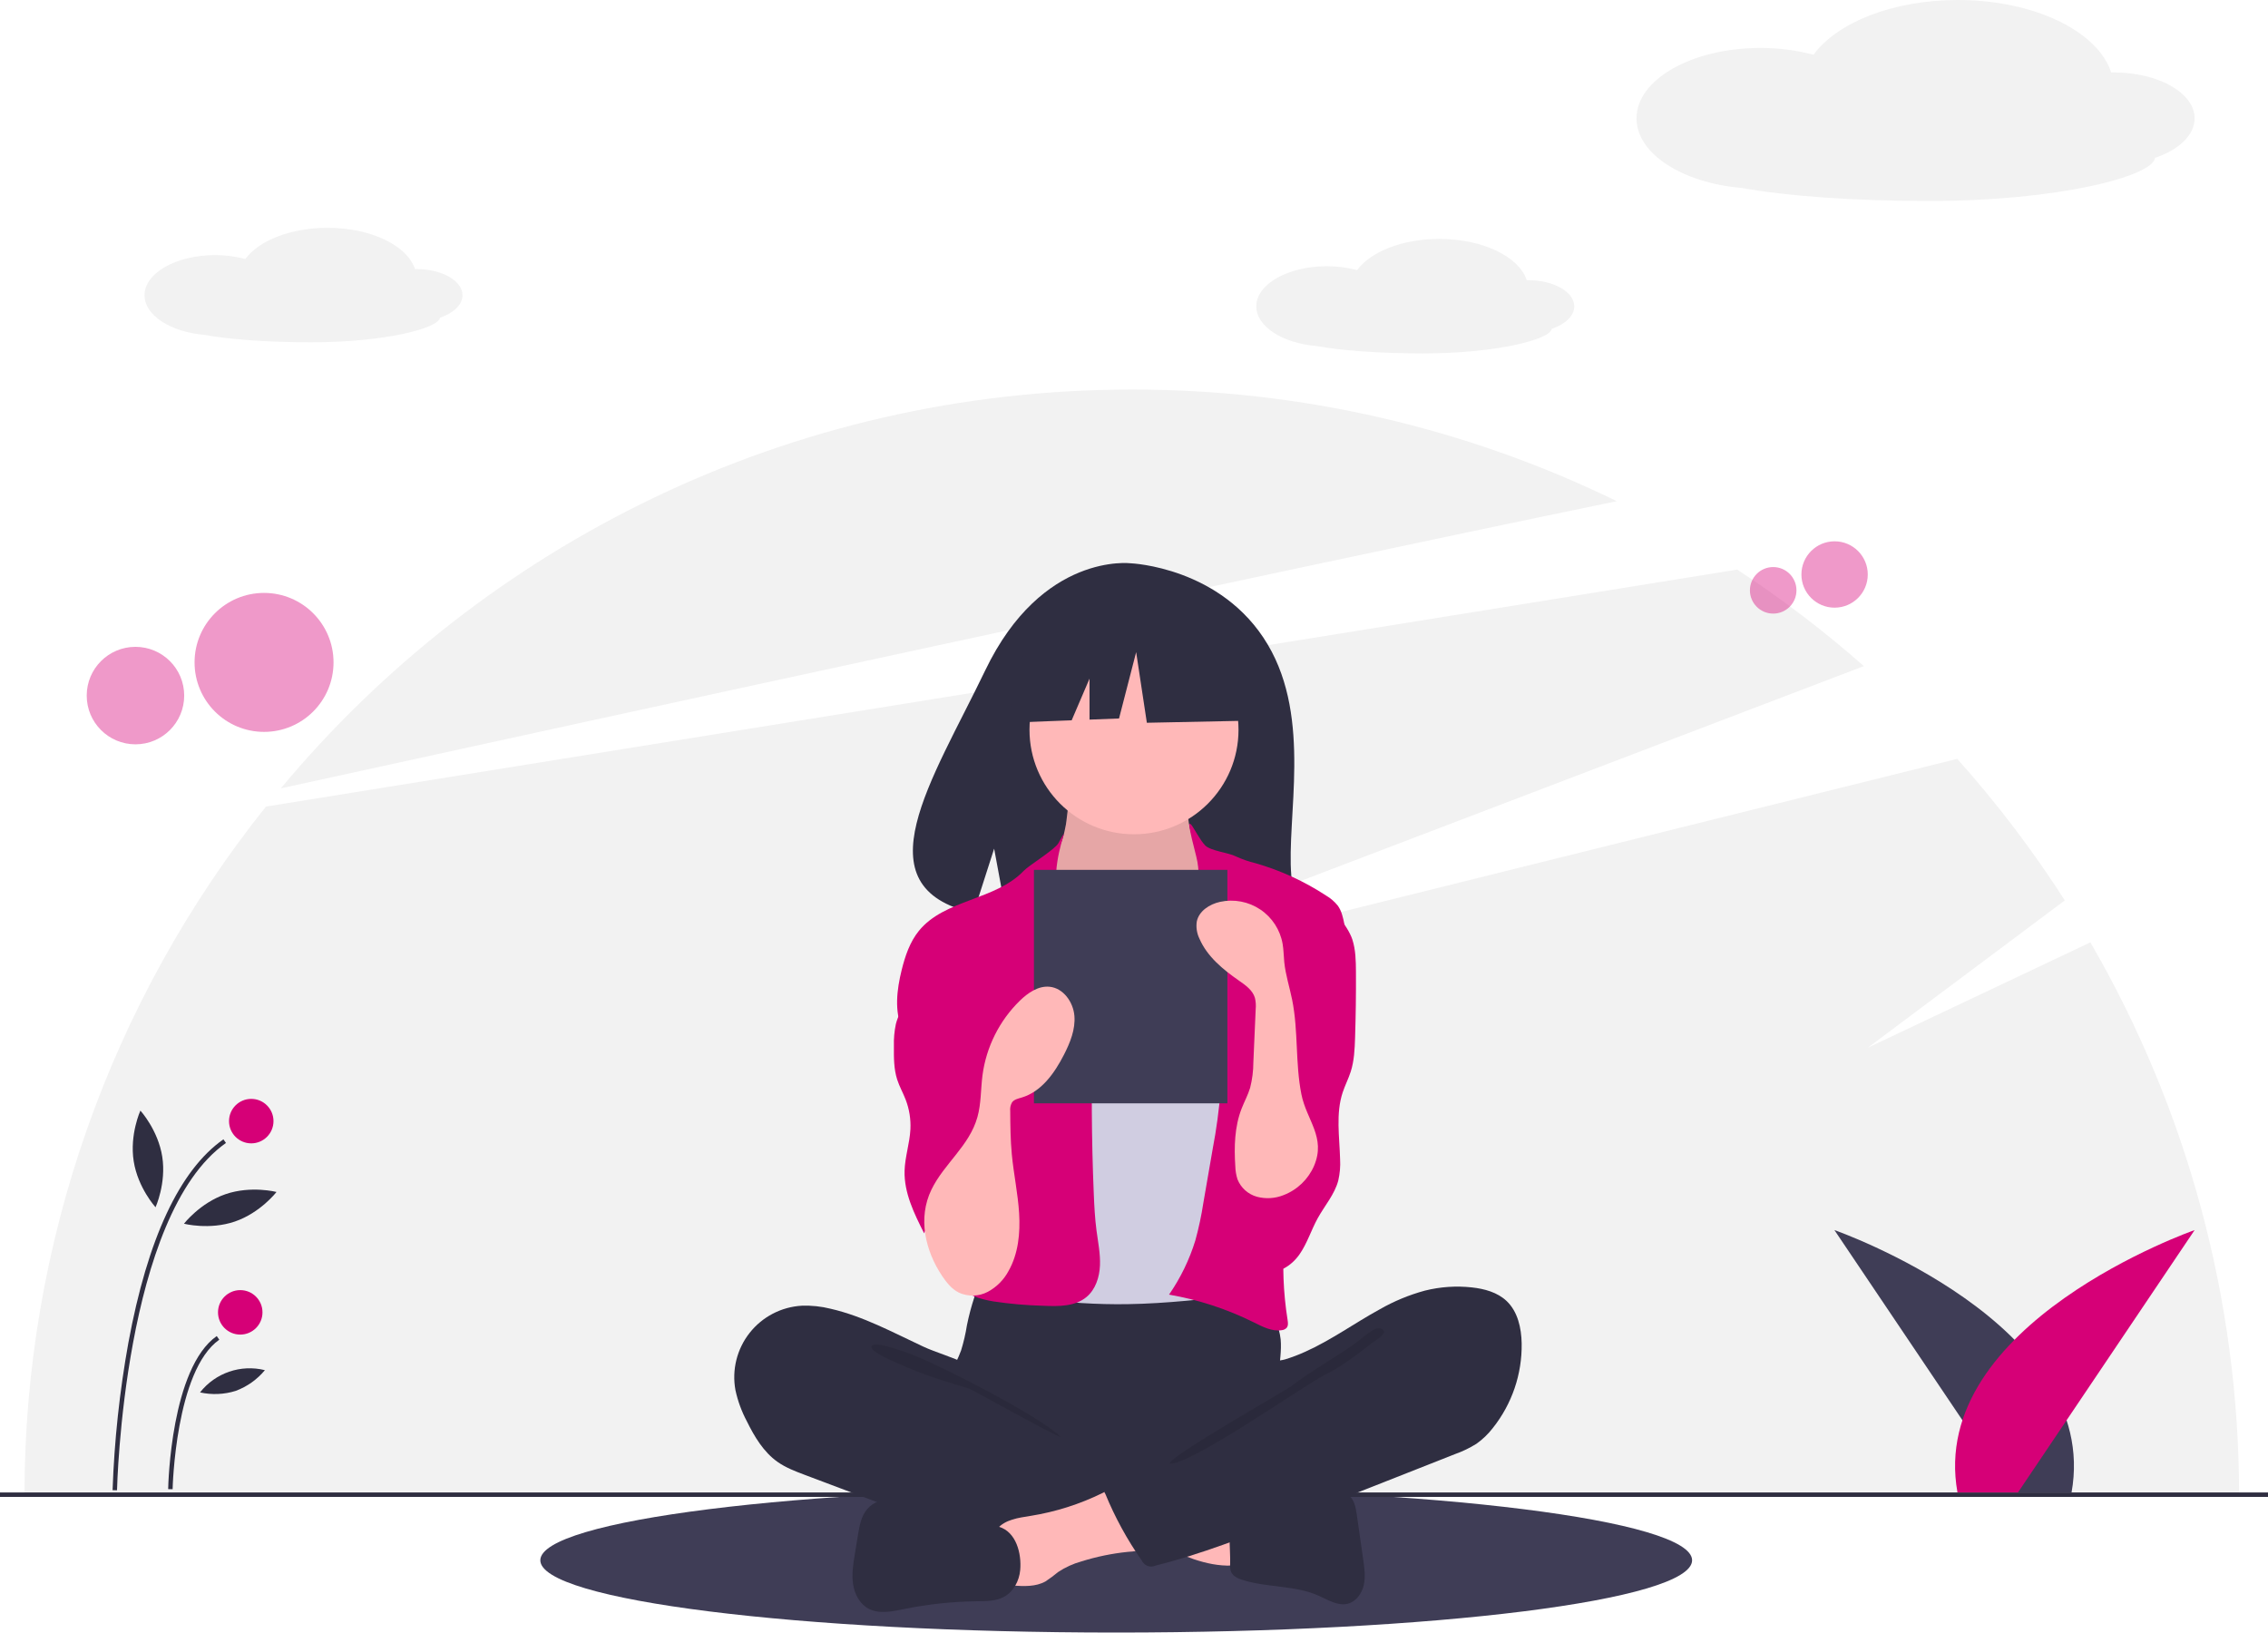
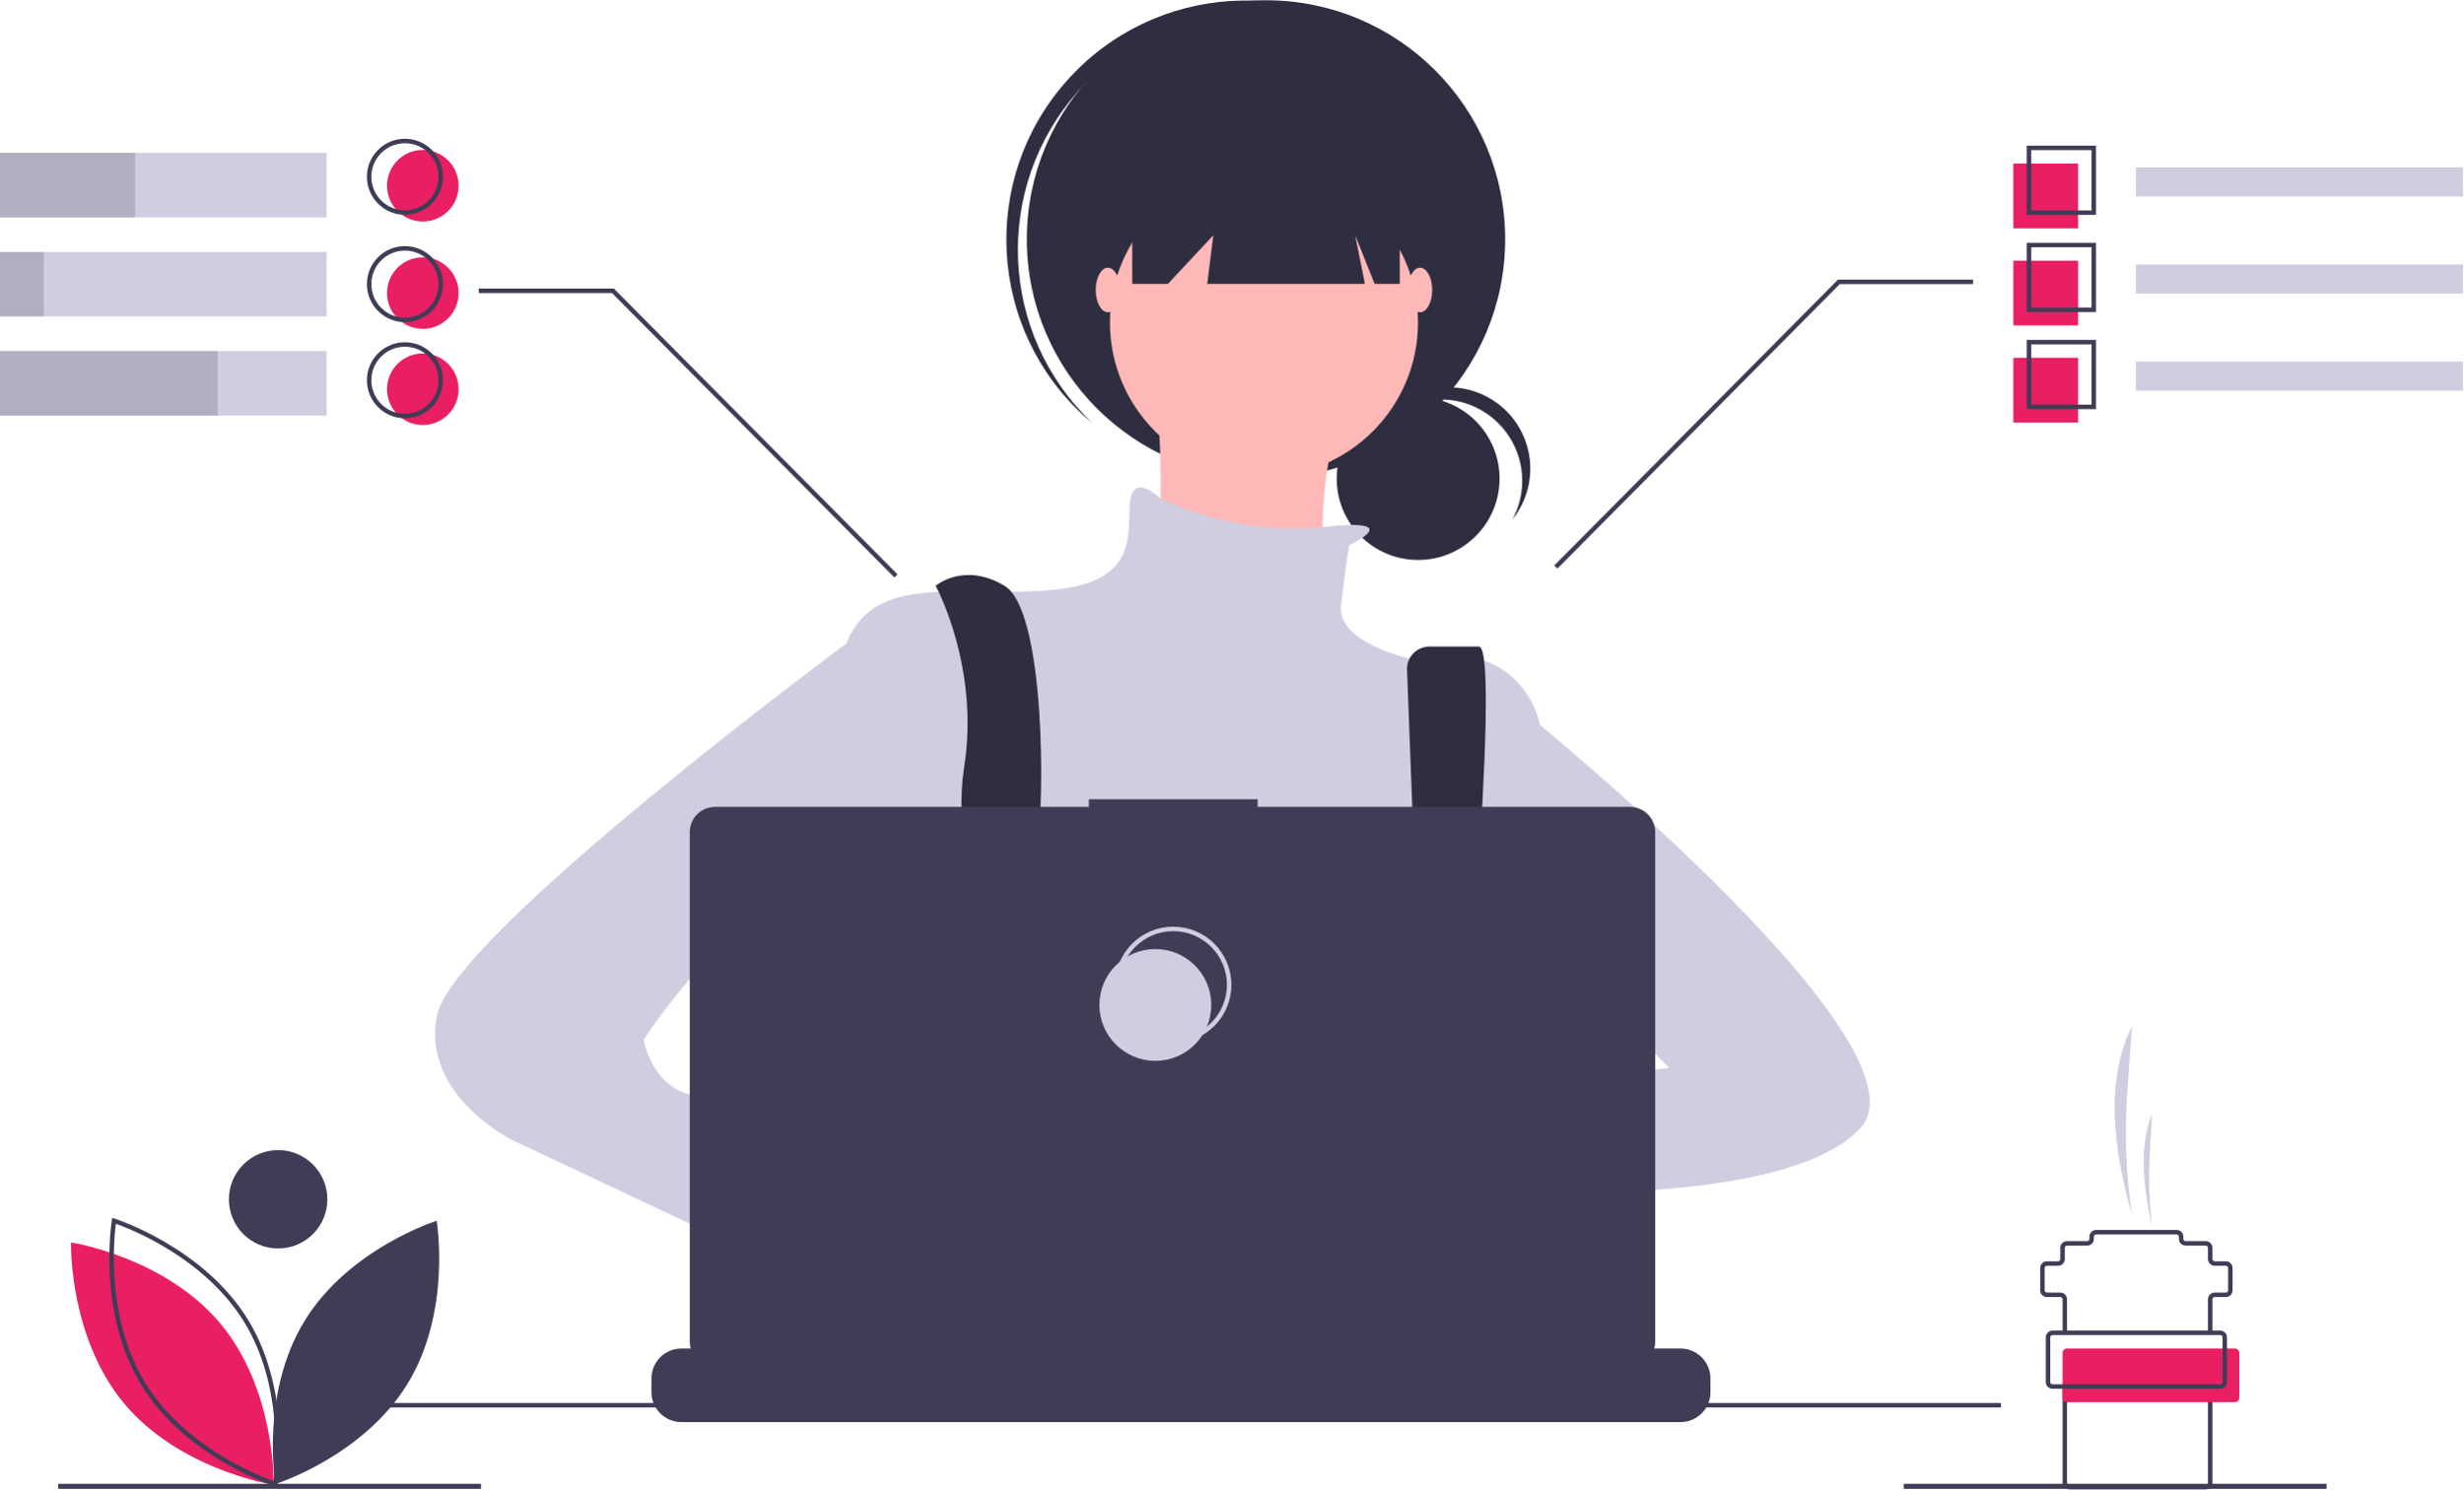
- <svg xmlns="http://www.w3.org/2000/svg" id="a5ea60a6-7e3a-43b2-b481-a6d571d01698" data-name="Layer 1" width="1020" height="734.196" viewBox="0 0 1020 734.196">
-   <ellipse cx="502" cy="701.696" rx="259" ry="32.5" fill="#3f3d56" />
-   <path d="M1030.125,506.711,930,554.098l88.615-66.262a500.057,500.057,0,0,0-48.384-63.668L536,532.098,928.233,382.475a499.98,499.98,0,0,0-56.958-43.414L209.609,445.637a495.88,495.88,0,0,0-108.603,309.461h995.987A495.613,495.613,0,0,0,1030.125,506.711Z" transform="translate(-90 -82.90193)" fill="#f2f2f2" />
-   <path d="M817.123,308.293A495.972,495.972,0,0,0,599,258.098c-153.83,0-291.361,69.753-382.71,179.349C372.716,403.172,645.067,343.841,817.123,308.293Z" transform="translate(-90 -82.90193)" fill="#f2f2f2" />
-   <circle cx="825.08" cy="258.36" r="14.92" fill="#d60077" opacity="0.4" />
-   <circle cx="797.466" cy="265.486" r="10.466" fill="#d60077" opacity="0.4" />
-   <circle cx="118.752" cy="297.898" r="31.248" fill="#d60077" opacity="0.4" />
-   <circle cx="60.92" cy="312.822" r="21.92" fill="#d60077" opacity="0.4" />
-   <rect y="671.196" width="1020" height="2" fill="#2f2e41" />
-   <path d="M994.441,754.098,915,636.098s120.307,42,106.654,118Z" transform="translate(-90 -82.90193)" fill="#3f3d56" />
-   <path d="M997.559,754.098l79.441-118s-120.307,42-106.654,118Z" transform="translate(-90 -82.90193)" fill="#d60077" />
-   <path d="M298,215.673c0-6.497-9.264-11.764-20.691-11.764-.226,0-.45.006-.674.01-3.447-10.567-19.743-18.57-39.329-18.57-16.664,0-30.946,5.793-36.96,14.03a52.407,52.407,0,0,0-13.619-1.744C169.205,197.635,155,205.711,155,215.673c0,9.049,11.722,16.541,27.004,17.838,11.105,2.03,28.45,3.337,47.945,3.337,33.097,0,57.314-6.313,57.921-11.059C293.934,223.737,298,219.976,298,215.673Z" transform="translate(-90 -82.90193)" fill="#f2f2f2" />
-   <path d="M798,220.673c0-6.497-9.264-11.764-20.691-11.764-.226,0-.45.006-.674.01-3.447-10.567-19.743-18.57-39.329-18.57-16.664,0-30.946,5.793-36.96,14.03a52.407,52.407,0,0,0-13.619-1.744C669.205,202.635,655,210.711,655,220.673c0,9.049,11.722,16.541,27.004,17.838,11.105,2.03,28.45,3.337,47.945,3.337,33.097,0,57.314-6.313,57.921-11.059C793.934,228.737,798,224.976,798,220.673Z" transform="translate(-90 -82.90193)" fill="#f2f2f2" />
-   <path d="M1077,136.128c0-11.404-16.26-20.648-36.318-20.648-.397,0-.79.01-1.184.017-6.051-18.548-34.654-32.595-69.032-32.595-29.249,0-54.318,10.169-64.874,24.626a91.987,91.987,0,0,0-23.904-3.061c-30.756,0-55.688,14.175-55.688,31.66,0,15.884,20.575,29.033,47.398,31.309,19.491,3.564,49.937,5.857,84.155,5.857,58.093,0,100.6-11.082,101.666-19.411C1069.864,150.283,1077,143.681,1077,136.128Z" transform="translate(-90 -82.90193)" fill="#f2f2f2" />
-   <path d="M660.17,372.809c-20.685-34.951-61.607-36.579-61.607-36.579s-39.877-5.099-65.458,48.131c-23.843,49.615-56.75,97.519-5.298,109.133l9.294-28.927,5.756,31.08a201.319,201.319,0,0,0,22.015.376c55.101-1.779,107.577.52,105.888-19.252C668.512,450.487,680.073,406.439,660.17,372.809Z" transform="translate(-90 -82.90193)" fill="#2f2e41" />
-   <path d="M524.869,678.888a81.592,81.592,0,0,1-2.639,11.359c-1.294,3.64-3.293,7.006-4.476,10.683-3.772,11.721,1.457,24.79,9.81,33.838a55.217,55.217,0,0,0,26.921,15.986c7.535,1.895,15.37,2.168,23.135,2.431,21.503.729,43.559,1.382,63.934-5.529a111.082,111.082,0,0,0,18.575-8.438,13.907,13.907,0,0,0,4.82-3.795c1.554-2.212,1.753-5.082,1.739-7.785-.046-9.116-1.894-18.185-1.455-27.29.243-5.043,1.187-10.083.722-15.11a27.876,27.876,0,0,0-21.304-24.012c-5.78-1.241-11.775-.565-17.66.001a450.263,450.263,0,0,1-45.96,2.055c-15.679-.1-31.26-2.493-46.861-2.743-4.614-.074-4.52,1.348-5.989,5.813A108.767,108.767,0,0,0,524.869,678.888Z" transform="translate(-90 -82.90193)" fill="#2f2e41" />
-   <path d="M569.364,453.802c-.753,3.945-1.568,8.034-3.939,11.277-2.728,3.73-7.175,5.861-10.109,9.431-4.417,5.373-4.67,12.934-4.689,19.89-.017,6.408.113,13.242,3.687,18.561,2.319,3.452,5.848,5.872,9.296,8.196,13.4,9.031,27.881,18.223,44.037,18.521,6.694.123,13.872-1.605,18.277-6.648a27.442,27.442,0,0,0,4.425-7.895,104.835,104.835,0,0,0,7.421-31.915c.368-5.157.333-10.464-1.413-15.331-1.963-5.472-5.931-9.975-8.554-15.163a33.757,33.757,0,0,1-3.249-19.976,2.156,2.156,0,0,0-.114-1.448,2.109,2.109,0,0,0-1.738-.704l-32.036-2.306a69.713,69.713,0,0,1-8.895-1.018c-1.727-.351-6.288-2.804-7.935-2.152C570.788,436.331,569.988,450.531,569.364,453.802Z" transform="translate(-90 -82.90193)" fill="#ffb8b8" />
-   <path d="M569.364,453.802c-.753,3.945-1.568,8.034-3.939,11.277-2.728,3.73-7.175,5.861-10.109,9.431-4.417,5.373-4.67,12.934-4.689,19.89-.017,6.408.113,13.242,3.687,18.561,2.319,3.452,5.848,5.872,9.296,8.196,13.4,9.031,27.881,18.223,44.037,18.521,6.694.123,13.872-1.605,18.277-6.648a27.442,27.442,0,0,0,4.425-7.895,104.835,104.835,0,0,0,7.421-31.915c.368-5.157.333-10.464-1.413-15.331-1.963-5.472-5.931-9.975-8.554-15.163a33.757,33.757,0,0,1-3.249-19.976,2.156,2.156,0,0,0-.114-1.448,2.109,2.109,0,0,0-1.738-.704l-32.036-2.306a69.713,69.713,0,0,1-8.895-1.018c-1.727-.351-6.288-2.804-7.935-2.152C570.788,436.331,569.988,450.531,569.364,453.802Z" transform="translate(-90 -82.90193)" opacity="0.1" />
-   <circle cx="510" cy="328.196" r="47" fill="#ffb8b8" />
-   <path d="M575.956,516.367c2.45,2.56,5.045,5.096,8.255,6.597a25.94,25.94,0,0,0,10.313,1.964c8.472.238,17.657-1.314,23.55-7.405,7.597-7.852,7.347-20.515,13.302-29.675a6.61,6.61,0,0,1,1.919-2.099,6.22,6.22,0,0,1,3.264-.75c7.521-.07,14.072,4.808,19.985,9.456,2.649,2.082,5.363,4.24,7.034,7.166a24.287,24.287,0,0,1,2.372,7.264c2.934,14.323,3.884,28.968,4.827,43.558.521,8.059,1.042,16.125,1.003,24.201-.128,26.605-6.312,52.766-12.461,78.651-.792,3.335-1.877,7.063-4.91,8.661a12.107,12.107,0,0,1-4.284,1.046c-17.613,2.069-35.263,4.14-52.996,4.413q-10.38.16-20.751-.503a11.178,11.178,0,0,1-3.496-.609,9.858,9.858,0,0,1-3.811-3.236c-9.592-12.087-10.158-28.797-10.097-44.227q.225-56.588,4.044-113.085c.21-3.109.256-6.884-1.984-9.33C565.07,504.881,570.68,510.852,575.956,516.367Z" transform="translate(-90 -82.90193)" fill="#d0cde1" />
-   <path d="M566,462.098c-1.587,2.873-13.291,10.009-15.55,12.39-12.624,13.306-35.664,12.807-47.209,27.059-4.062,5.014-6.172,11.315-7.725,17.578-2.195,8.859-3.367,18.52.31,26.874,3.539,8.038,10.988,13.594,16.045,20.774,5.553,7.883,8.05,17.455,10.442,26.796,1.767,6.897,3.548,13.965,2.86,21.051-.782,8.057-4.681,15.435-6.983,23.195s-2.699,17.004,2.623,23.103c3.91,4.481,10.044,6.257,15.906,7.256a182.744,182.744,0,0,0,22.672,1.974c6.702.296,14.089.354,19.241-3.943,4.065-3.39,5.832-8.891,6.061-14.179s-.872-10.53-1.561-15.778c-.714-5.44-.989-10.928-1.219-16.411q-1.546-36.898-.422-73.843c.156-5.125.345-10.313-.747-15.323-1.437-6.589-4.998-12.477-7.969-18.531-5.898-12.016-8.687-23.689-7.775-37.044C565.9,461.916,571.649,451.873,566,462.098Z" transform="translate(-90 -82.90193)" fill="#d60077" />
-   <path d="M632,463.098c2.418,2.485,10.634,3.304,13.71,4.905a48.036,48.036,0,0,0,9.012,3.12,117,117,0,0,1,31.66,14.531,19.214,19.214,0,0,1,5.294,4.573c1.721,2.394,2.345,5.381,2.929,8.27,1.506,7.46,3.02,15.01,2.681,22.613-.359,8.071-2.79,15.887-5.202,23.597L683.072,573.517c-6.726,21.504-13.495,43.22-15.388,65.672A154.477,154.477,0,0,0,669.071,676.488c.198,1.24.364,2.661-.455,3.613a3.558,3.558,0,0,1-2.207,1.015c-4.349.68-8.558-1.538-12.499-3.5a138.41,138.41,0,0,0-38.155-12.485,88.702,88.702,0,0,0,11.851-24.43,147.852,147.852,0,0,0,3.581-16.801l4.192-24.245a238.239,238.239,0,0,0,3.596-26.811,33.564,33.564,0,0,0-.583-10.1,48.995,48.995,0,0,0-3.829-9.108c-6.909-14.371-10.15-30.77-7.432-46.481,1.19-6.876,3.501-13.761,2.537-20.672-.927-6.645.036-11.809-1.668-18.385C621,441.098,627.451,458.423,632,463.098Z" transform="translate(-90 -82.90193)" fill="#d60077" />
-   <path d="M503.121,524.268c-3.15,6.536-8.415,12.104-10.207,19.134a41.802,41.802,0,0,0-.89,10c-.042,5.06-.07,10.222,1.484,15.037,1,3.1,2.628,5.959,3.8,8.999a32.628,32.628,0,0,1,2.137,13.331c-.316,6.296-2.455,12.407-2.622,18.708-.263,9.909,4.32,19.225,8.793,28.071a20.636,20.636,0,0,1,29.996-9.82c1.18-1.09,1.306-2.879,1.352-4.484q.496-17.244.957-34.49c.484-17.781.945-35.799-3.145-53.11-1.847-7.816-4.72-15.601-9.988-21.664-2.774-3.192-12.19-11.6-16.743-8.024-2.048,1.608-1.569,5.986-1.894,8.202A34.798,34.798,0,0,1,503.121,524.268Z" transform="translate(-90 -82.90193)" fill="#d60077" />
-   <path d="M698.206,505.434c1.49,4.639,1.579,9.595,1.608,14.467q.091,14.907-.395,29.811c-.166,5.086-.394,10.243-1.936,15.093-1.017,3.198-2.587,6.198-3.637,9.385-3.148,9.553-1.428,19.914-1.158,29.969a34.052,34.052,0,0,1-.825,9.694c-1.661,6.233-6.126,11.27-9.242,16.918-2.959,5.364-4.745,11.377-8.28,16.381s-9.653,8.969-15.584,7.433c-4.494-1.164-7.687-5.141-9.895-9.224a45.244,45.244,0,0,1-4.678-29.348c2.217-12.204,9.386-23.03,11.971-35.161,3.55-16.659-1.845-33.849-1.685-50.881a24.594,24.594,0,0,1,1.072-7.887c1.356-3.89,4.268-6.997,6.959-10.117a127.737,127.737,0,0,0,9.353-12.274c1.926-2.873,4.542-10.261,7.957-10.875C687.435,487.446,696.315,499.544,698.206,505.434Z" transform="translate(-90 -82.90193)" fill="#d60077" />
-   <path d="M463.56,671.479a46.391,46.391,0,0,0-12.905-1.372,32.208,32.208,0,0,0-29.902,37.969,54.098,54.098,0,0,0,5.114,13.973c3.422,6.945,7.527,13.875,13.863,18.325,3.706,2.604,7.996,4.227,12.234,5.824l33.369,12.571c4.909,1.849,9.819,3.699,14.776,5.414a289.019,289.019,0,0,0,77.177,15.343c8.012.477,16.146.61,23.963-1.214,1.855-.433,3.834-1.078,4.908-2.651a8.405,8.405,0,0,0,1.097-3.622l2.053-14.375c.289-2.024.567-4.154-.175-6.06-.941-2.416-3.298-3.936-5.546-5.227-21.938-12.6-47.552-19.551-66.017-36.844-4.347-4.071-7.985-10.524-13.266-13.29-5.989-3.136-13.043-4.926-19.233-7.815C491.534,682.11,478.228,674.851,463.56,671.479Z" transform="translate(-90 -82.90193)" fill="#2f2e41" />
-   <path d="M496.874,690.858C508.669,694.554,558.465,720.158,567,729.098c-1.144.412-39.961-21.341-41.126-21.691-10.588-3.178-21.234-6.376-31.288-11.026-2.023-.935-13.141-5.333-12.637-7.885C482.517,685.616,494.78,690.202,496.874,690.858Z" transform="translate(-90 -82.90193)" opacity="0.1" />
-   <path d="M644.017,786.98a2.771,2.771,0,0,0,1.87-.55,2.888,2.888,0,0,0,.584-2.152q-.027-9.792-.055-19.583c-5.631-2.683-11.931-3.543-18.114-4.37l-28.849-3.856c.663.089-4.511,12.425-3.717,14.072,1.398,2.903,12.083,5.476,15.098,6.846C621.318,782.153,632.211,787.391,644.017,786.98Z" transform="translate(-90 -82.90193)" fill="#ffb8b8" />
-   <path d="M553.505,764.627c-5.447.868-11.526,1.634-15.054,5.875-4.473,5.377-2.569,13.393-.435,20.054a8.635,8.635,0,0,0,1.856,3.649c1.456,1.437,3.688,1.647,5.73,1.776,4.967.315,10.254.561,14.594-1.876a63.966,63.966,0,0,0,5.669-4.214,36.348,36.348,0,0,1,10.423-4.765,105.401,105.401,0,0,1,20.923-4.312,32.541,32.541,0,0,0,8.242-1.453c2.619-.986,5.044-2.943,5.805-5.636,1.005-3.559-1.063-7.187-3.047-10.308-2.471-3.888-5.089-7.982-8.774-10.844-5.375-4.176-8.034-.97-13.449,1.702A114.108,114.108,0,0,1,553.505,764.627Z" transform="translate(-90 -82.90193)" fill="#ffb8b8" />
-   <path d="M539.271,769.534l-34.586-10.222c-4.206-1.243-8.484-2.497-12.871-2.494s-8.975,1.441-11.82,4.78c-2.682,3.148-3.449,7.45-4.118,11.53l-1.43,8.729c-.727,4.436-1.455,8.958-.801,13.405s2.925,8.891,6.871,11.044c4.786,2.611,10.652,1.336,15.993.244a174.121,174.121,0,0,1,32.775-3.515c4.14-.05,8.482.002,12.14-1.936,4.348-2.305,6.95-7.177,7.397-12.078C549.502,781.563,547.017,771.823,539.271,769.534Z" transform="translate(-90 -82.90193)" fill="#2f2e41" />
-   <path d="M657.612,760.625c4.484-.786,8.44-3.334,12.737-4.838,6.047-2.117,12.6-2.117,19.007-2.094,2.352.009,4.857.061,6.814,1.365,2.822,1.879,3.545,5.639,4.025,8.995l2.895,20.25c.545,3.809,1.086,7.719.237,11.472s-3.407,7.37-7.131,8.338c-4.523,1.176-8.956-1.713-13.226-3.611-10.673-4.743-23.079-3.531-34.208-7.076-2.065-.658-4.277-1.664-5.12-3.661a8.33,8.33,0,0,1-.398-3.499c.191-6.509-1.182-15.397.777-21.617C645.784,759.054,652.608,760.625,657.612,760.625Z" transform="translate(-90 -82.90193)" fill="#2f2e41" />
-   <path d="M730.803,663.329a60.059,60.059,0,0,1,21.157-1.446c5.656.623,11.484,2.197,15.613,6.112,5.026,4.765,6.641,12.134,6.776,19.059a59.543,59.543,0,0,1-12.942,38.027,34.504,34.504,0,0,1-7.399,7.123,48.703,48.703,0,0,1-9.627,4.639l-74.728,29.475c-19.659,7.754-39.388,15.531-59.894,20.643a4.668,4.668,0,0,1-6.281-2.277,154.819,154.819,0,0,1-16.378-29.96,2.019,2.019,0,0,1,.892-3.183l52.856-30.369c3.786-2.175,7.614-4.382,10.758-7.412a26.708,26.708,0,0,0,5.523-7.689c1.096-2.288,1.198-7.689,2.597-9.38,1.37-1.656,6.057-1.788,8.222-2.44a74.607,74.607,0,0,0,8.951-3.384c11.823-5.289,22.352-12.975,33.686-19.168A86.433,86.433,0,0,1,730.803,663.329Z" transform="translate(-90 -82.90193)" fill="#2f2e41" />
-   <path d="M700.839,686.008C691.758,692.829,680,699.098,671,706.098c-3.072,2.389-54.276,31.177-55,35,8.396,1.415,61.883-36.003,69.536-39.737s14.436-8.999,21.158-14.225c1.713-1.332,8.973-5.336,4.055-6.824C707.979,679.474,702.884,684.645,700.839,686.008Z" transform="translate(-90 -82.90193)" opacity="0.1" />
-   <polygon points="561.025 286.538 520.595 265.361 464.764 274.024 453.212 325.043 481.967 323.937 490 305.193 490 323.628 503.268 323.117 510.969 293.277 515.782 325.043 562.95 324.08 561.025 286.538" fill="#2f2e41" />
-   <rect x="465" y="391.196" width="87" height="105" fill="#3f3d56" />
-   <path d="M513.699,656.721c1.998,2.982,4.338,5.899,7.547,7.508a14.758,14.758,0,0,0,12.973-.348,22.835,22.835,0,0,0,9.362-9.387c4.394-7.759,5.304-17.043,4.756-25.943s-2.449-17.663-3.29-26.54c-.611-6.453-.661-12.944-.71-19.426a6.46,6.46,0,0,1,.816-3.929c.973-1.329,2.755-1.695,4.334-2.164,8.868-2.635,14.754-10.947,18.974-19.179,2.818-5.497,5.268-11.506,4.725-17.659s-4.966-12.352-11.112-12.98c-5.066-.518-9.744,2.7-13.399,6.247a57.455,57.455,0,0,0-16.823,33.62c-.802,6.256-.572,12.683-2.274,18.757-3.633,12.969-15.002,20.92-20.667,32.59C502.668,630.745,506.114,645.343,513.699,656.721Z" transform="translate(-90 -82.90193)" fill="#ffb8b8" />
-   <path d="M680.992,607.175a24.509,24.509,0,0,1-13.744,13.207,18.983,18.983,0,0,1-11.948.732,13.249,13.249,0,0,1-8.753-7.829,21.09,21.09,0,0,1-.986-5.881c-.569-8.746-.349-17.758,2.828-25.926,1.225-3.15,2.877-6.138,3.844-9.377a47.028,47.028,0,0,0,1.448-11.444l1.044-23.862a15.53,15.53,0,0,0-.354-5.174c-1.042-3.453-4.269-5.697-7.229-7.756-7.151-4.973-14.217-10.775-17.682-18.766a13.162,13.162,0,0,1-1.222-7.773c.977-4.738,5.759-7.806,10.485-8.839a23.454,23.454,0,0,1,28.118,18.9c.468,2.693.461,5.444.735,8.163.581,5.769,2.412,11.329,3.558,17.013,2.822,14,1.36,28.471,4.15,42.468C677.616,586.733,686.414,594.369,680.992,607.175Z" transform="translate(-90 -82.90193)" fill="#ffb8b8" />
-   <path d="M142.631,753.118l-2-.039a463.835,463.835,0,0,1,7.1-66.287c8.648-46.881,23.029-77.67,42.743-91.512l1.148,1.637C145.57,629.25,142.654,751.882,142.631,753.118Z" transform="translate(-90 -82.90193)" fill="#2f2e41" />
-   <path d="M167.631,752.639l-2-.039c.043-2.215,1.293-54.414,21.843-68.842l1.148,1.637C168.901,699.241,167.641,752.107,167.631,752.639Z" transform="translate(-90 -82.90193)" fill="#2f2e41" />
-   <circle cx="113" cy="504.196" r="10" fill="#d60077" />
-   <circle cx="108.048" cy="590.196" r="10" fill="#d60077" />
-   <path d="M162.97,603.093c1.879,12.004-3.019,22.741-3.019,22.741s-7.945-8.726-9.825-20.73,3.019-22.741,3.019-22.741S161.09,591.089,162.97,603.093Z" transform="translate(-90 -82.90193)" fill="#2f2e41" />
-   <path d="M195.657,632.246c-11.493,3.942-22.919.99-22.919.99s7.208-9.344,18.701-13.286,22.919-.99,22.919-.99S207.15,628.304,195.657,632.246Z" transform="translate(-90 -82.90193)" fill="#2f2e41" />
-   <path d="M196.026,708.408a31.134,31.134,0,0,1-16.064.694,28.374,28.374,0,0,1,29.172-10.006A31.134,31.134,0,0,1,196.026,708.408Z" transform="translate(-90 -82.90193)" fill="#2f2e41" />
+ <svg xmlns="http://www.w3.org/2000/svg" id="f61e7f2c-3df8-44b9-b514-d2b672d0e0d5" data-name="Layer 1" width="1101" height="666.051" viewBox="0 0 1101 666.051">
+   <circle cx="633.929" cy="214.02" r="36.396" fill="#2f2e41" />
+   <path d="M693.569,295.601a36.401,36.401,0,0,1,32.039,53.669,36.387,36.387,0,1,0-60.454-39.982A36.306,36.306,0,0,1,693.569,295.601Z" transform="translate(-49.50001 -116.9745)" fill="#2f2e41" />
+   <circle cx="565.919" cy="107.031" r="106.912" fill="#2f2e41" />
+   <path d="M531.51,157.671A106.893,106.893,0,0,1,679.677,146.461c-.874-.831-1.739-1.669-2.648-2.476A106.913,106.913,0,0,0,534.963,303.792c.908.808,1.842,1.568,2.77,2.339A106.893,106.893,0,0,1,531.51,157.671Z" transform="translate(-49.50001 -116.9745)" fill="#2f2e41" />
+   <circle cx="565.013" cy="144.178" r="68.859" fill="#ffb8b8" />
+   <path d="M565.587,282.898s9.06,83.356-5.436,92.416,83.356,21.745,83.356,21.745-14.497-90.604,21.745-114.161Z" transform="translate(-49.50001 -116.9745)" fill="#ffb8b8" />
+   <path d="M652.566,360.817s26.982-12.6-11.878-8.112-72.388-12.727-72.388-12.727-11.774-11.778-13.586.906,5.436,36.242-34.429,39.866-76.107-7.248-90.604,19.933-7.248,144.966-7.248,144.966,27.181,97.852,48.926,112.349,212.013-5.436,212.013-5.436L737.734,554.709V440.548s-7.248-39.866-57.986-28.993c0,0-32.617-7.248-30.805-23.557S652.566,360.817,652.566,360.817Z" transform="translate(-49.50001 -116.9745)" fill="#d0cde1" />
+   <path d="M478.55,727.245c1.12-4.88,1.87-7.64,1.87-7.64l-.58-3.97-5.97-40.54-2.51-17.1c21.74-9.06,27.18-50.74,27.18-50.74l.82-.49,3.71-2.22v-.01l13.32-7.99.27-.16,5.38,3.58,10.93,7.29c38.24,28.12,77.18,27.62,101.21,23.19,14.69-2.71,23.82-6.88,23.82-6.88l26.36-8.79.82-.27.81.12,15.46,2.34.28.05,1.28.19-3.58,24.75-5.19,35.97c13.71,7.26,25.9,20.9,36.56,37.71q3.54,5.58,6.86,11.61c2.88,5.2,5.63,10.61,8.25,16.15.32.66.63,1.33.94,2,1.01,2.17,2.01,4.36,2.98,6.56H473.75c.36-2.21.72-4.32,1.07-6.35a1.548,1.548,0,0,0,.04-.21c.13-.68.25-1.34.36-2C476.44,736.795,477.62,731.285,478.55,727.245Z" transform="translate(-49.50001 -116.9745)" fill="#2f2e41" />
+   <path d="M467.735,378.938s19.933,36.242,12.685,81.543S502.164,618.132,502.164,618.132l21.745-5.436s-14.497-94.228-10.872-115.973,3.624-106.912-14.497-117.785S467.735,378.938,467.735,378.938Z" transform="translate(-49.50001 -116.9745)" fill="#2f2e41" />
+   <path d="M678.473,416.6l7.617,200.626,14.497,9.06s20.839-220.167,9.966-220.167H688.43A9.97,9.97,0,0,0,678.473,416.6Z" transform="translate(-49.50001 -116.9745)" fill="#2f2e41" />
+   <circle cx="462.63" cy="487.567" r="9.06" fill="#e91e63" />
+   <circle cx="643.838" cy="496.627" r="9.06" fill="#e91e63" />
+   <polygon points="506.12 58.104 506.12 126.963 522.067 126.963 542.362 105.218 539.644 126.963 610.133 126.963 605.784 105.218 614.482 126.963 625.717 126.963 625.717 58.104 506.12 58.104" fill="#2f2e41" />
+   <ellipse cx="495.248" cy="129.681" rx="5.436" ry="9.966" fill="#ffb8b8" />
+   <ellipse cx="634.778" cy="129.681" rx="5.436" ry="9.966" fill="#ffb8b8" />
+   <path d="M721.425,612.695s-82.449-15.403-87.886,11.778,91.51,15.403,91.51,15.403Z" transform="translate(-49.50001 -116.9745)" fill="#ffb8b8" />
+   <path d="M719.613,426.052S917.129,583.702,880.888,621.756,706.929,648.937,706.929,648.937l9.06-45.302,79.731-9.06L755.855,554.709l-36.242,3.624Z" transform="translate(-49.50001 -116.9745)" fill="#d0cde1" />
+   <path d="M427.869,688.803l25.369,19.933s18.121,56.174,45.302,39.866S473.171,674.306,473.171,674.306l-30.805-10.872Z" transform="translate(-49.50001 -116.9745)" fill="#ffb8b8" />
+   <path d="M453.238,397.058l-25.301,7.614s-175.84,130.104-183.088,166.346S279.279,627.192,279.279,627.192l157.651,74.295,16.309-43.49-74.295-38.054s5.436-10.872-16.309-12.685S337.265,581.89,337.265,581.89s43.49-67.047,67.047-52.55,30.805,25.369,30.805,25.369Z" transform="translate(-49.50001 -116.9745)" fill="#d0cde1" />
+   <path d="M814.1,733.455v6.07a13.34,13.34,0,0,1-.91,4.87,13.682,13.682,0,0,1-.97,2,13.437,13.437,0,0,1-11.55,6.56H354.12a13.437,13.437,0,0,1-11.55-6.56,13.688,13.688,0,0,1-.97-2,13.342,13.342,0,0,1-.91-4.87v-6.07a13.426,13.426,0,0,1,13.43-13.43h25.74v-2.83a.559.559,0,0,1,.56-.56h13.43a.559.559,0,0,1,.56.56v2.83h8.39v-2.83a.559.559,0,0,1,.56-.56h13.43a.559.559,0,0,1,.56.56v2.83h8.4v-2.83a.559.559,0,0,1,.56-.56h13.43a.559.559,0,0,1,.56.56v2.83h8.39v-2.83a.559.559,0,0,1,.56-.56h13.43a.559.559,0,0,1,.56.56v2.83h8.39v-2.83a.559.559,0,0,1,.56-.56h13.43a.559.559,0,0,1,.56.56v2.83h8.4v-2.83a.559.559,0,0,1,.56-.56h13.43a.559.559,0,0,1,.56.56v2.83h8.39v-2.83a.559.559,0,0,1,.56-.56h105.2a.559.559,0,0,1,.56.56v2.83h8.4v-2.83a.559.559,0,0,1,.56-.56h13.43a.566.566,0,0,1,.56.56v2.83h8.39v-2.83a.559.559,0,0,1,.56-.56h13.43a.559.559,0,0,1,.56.56v2.83h8.39v-2.83a.559.559,0,0,1,.56-.56h13.43a.559.559,0,0,1,.56.56v2.83h8.4v-2.83a.559.559,0,0,1,.56-.56h13.43a.557.557,0,0,1,.55.56v2.83h8.4v-2.83a.559.559,0,0,1,.56-.56H738a.559.559,0,0,1,.56.56v2.83h8.39v-2.83a.559.559,0,0,1,.56-.56h13.43a.559.559,0,0,1,.56.56v2.83h39.17A13.426,13.426,0,0,1,814.1,733.455Z" transform="translate(-49.50001 -116.9745)" fill="#3f3d56" />
+   <rect x="161.448" y="627.416" width="733" height="2" fill="#3f3d56" />
+   <path d="M778.142,477.821H611.7v-3.431H536.228v3.431h-167.129a11.259,11.259,0,0,0-11.259,11.259v227.911A11.259,11.259,0,0,0,369.099,728.25H778.142a11.259,11.259,0,0,0,11.259-11.259V489.08A11.259,11.259,0,0,0,778.142,477.821Z" transform="translate(-49.50001 -116.9745)" fill="#3f3d56" />
+   <circle cx="524.448" cy="440.416" r="25" fill="none" stroke="#d0cde1" stroke-miterlimit="10" stroke-width="2" />
+   <circle cx="516.448" cy="449.416" r="25" fill="#d0cde1" />
+   <rect x="26.02" y="663.551" width="189" height="2.262" fill="#3f3d56" />
+   <rect x="851.02" y="663.551" width="189" height="2.262" fill="#3f3d56" />
+   <path d="M185.639,707.692c-19.911,32.506-13.061,72.941-13.061,72.941s39.133-12.269,59.044-44.775,13.061-72.941,13.061-72.941S205.55,675.185,185.639,707.692Z" transform="translate(-49.50001 -116.9745)" fill="#3f3d56" />
+   <path d="M171.766,780.901l-1.132-.179c-.409-.065-41.158-6.817-65.562-36.015-24.404-29.199-23.817-70.5-23.809-70.914l.024-1.146,1.132.179c.409.065,41.158,6.817,65.562,36.016h0c24.404,29.198,23.817,70.499,23.809,70.913Z" transform="translate(-49.50001 -116.9745)" fill="#e91e63" />
+   <path d="M173.374,781.929l-1.094-.343c-.396-.124-39.721-12.756-59.598-45.206-19.877-32.451-13.263-73.223-13.194-73.631l.191-1.13,1.094.343c.396.124,39.721,12.756,59.598,45.207h0c19.877,32.45,13.263,73.222,13.194,73.63Zm-72.081-117.678c-.905,6.843-4.514,42.336,13.095,71.084,17.609,28.747,50.867,41.658,57.373,43.962.905-6.843,4.514-42.336-13.095-71.083h0C141.056,679.466,107.798,666.555,101.293,664.251Z" transform="translate(-49.50001 -116.9745)" fill="#3f3d56" />
+   <circle cx="124.321" cy="536.328" r="22" fill="#3f3d56" />
+   <polygon points="399.789 258.254 273.582 131.051 214 131.051 214 129.051 274.417 129.051 274.711 129.348 401.211 256.848 399.789 258.254" fill="#3f3d56" />
+   <polygon points="696.211 254.254 822.417 127.051 882 127.051 882 125.051 821.582 125.051 821.289 125.348 694.789 252.848 696.211 254.254" fill="#3f3d56" />
+   <rect x="0" y="68.34" width="146" height="28.877" fill="#d0cde1" />
+   <rect x="0" y="112.651" width="146" height="28.877" fill="#d0cde1" />
+   <rect x="0" y="156.963" width="146" height="28.877" fill="#d0cde1" />
+   <rect x="0" y="68.34" width="60.399" height="28.877" opacity="0.15" />
+   <rect y="112.651" width="19.554" height="28.877" opacity="0.15" />
+   <rect x="0" y="156.963" width="97.333" height="28.877" opacity="0.15" />
+   <rect x="954.776" y="74.827" width="146.224" height="13.03" fill="#d0cde1" />
+   <rect x="900" y="73.14" width="28.955" height="28.955" fill="#e91e63" />
+   <rect x="900" y="116.573" width="28.955" height="28.955" fill="#e91e63" />
+   <rect x="900" y="160.006" width="28.955" height="28.955" fill="#e91e63" />
+   <path d="M986.455,213.07H955.5V182.115h30.955Zm-28.955-2h26.955V184.115H957.5Z" transform="translate(-49.50001 -116.9745)" fill="#3f3d56" />
+   <rect x="954.776" y="118.26" width="146.224" height="13.03" fill="#d0cde1" />
+   <path d="M986.455,256.503H955.5V225.548h30.955Zm-28.955-2h26.955V227.548H957.5Z" transform="translate(-49.50001 -116.9745)" fill="#3f3d56" />
+   <rect x="954.776" y="161.693" width="146.224" height="13.03" fill="#d0cde1" />
+   <path d="M986.455,299.936H955.5V268.981h30.955Zm-28.955-2h26.955V270.981H957.5Z" transform="translate(-49.50001 -116.9745)" fill="#3f3d56" />
+   <circle cx="189" cy="83.051" r="16" fill="#e91e63" />
+   <circle cx="189" cy="131.051" r="16" fill="#e91e63" />
+   <circle cx="189" cy="174.051" r="16" fill="#e91e63" />
+   <path d="M230.5,213.025a17,17,0,1,1,17-17A17.019,17.019,0,0,1,230.5,213.025Zm0-32a15,15,0,1,0,15,15A15.017,15.017,0,0,0,230.5,181.025Z" transform="translate(-49.50001 -116.9745)" fill="#3f3d56" />
+   <path d="M230.5,261.025a17,17,0,1,1,17-17A17.019,17.019,0,0,1,230.5,261.025Zm0-32a15,15,0,1,0,15,15A15.017,15.017,0,0,0,230.5,229.025Z" transform="translate(-49.50001 -116.9745)" fill="#3f3d56" />
+   <path d="M230.5,304.025a17,17,0,1,1,17-17A17.019,17.019,0,0,1,230.5,304.025Zm0-32a15,15,0,1,0,15,15A15.017,15.017,0,0,0,230.5,272.025Z" transform="translate(-49.50001 -116.9745)" fill="#3f3d56" />
+   <path d="M1038.5,713.025h-2v-15a3.003,3.003,0,0,1,3-3h5a1.001,1.001,0,0,0,1-1v-10a1.001,1.001,0,0,0-1-1h-5a3.003,3.003,0,0,1-3-3v-5a1.001,1.001,0,0,0-1-1h-9a3.003,3.003,0,0,1-3-3v-1a1.001,1.001,0,0,0-1-1h-36a1.001,1.001,0,0,0-1,1v1a3.003,3.003,0,0,1-3,3h-9a1.001,1.001,0,0,0-1,1v5a3.003,3.003,0,0,1-3,3h-5a1.001,1.001,0,0,0-1,1v10a1.001,1.001,0,0,0,1,1h6a3.003,3.003,0,0,1,3,3v15h-2v-15a1.001,1.001,0,0,0-1-1h-6a3.003,3.003,0,0,1-3-3v-10a3.003,3.003,0,0,1,3-3h5a1.001,1.001,0,0,0,1-1v-5a3.003,3.003,0,0,1,3-3h9a1.001,1.001,0,0,0,1-1v-1a3.003,3.003,0,0,1,3-3h36a3.003,3.003,0,0,1,3,3v1a1.001,1.001,0,0,0,1,1h9a3.003,3.003,0,0,1,3,3v5a1.001,1.001,0,0,0,1,1h5a3.003,3.003,0,0,1,3,3v10a3.003,3.003,0,0,1-3,3h-5a1.001,1.001,0,0,0-1,1Z" transform="translate(-49.50001 -116.9745)" fill="#3f3d56" />
+   <path d="M1035.5,783.025h-61a3.003,3.003,0,0,1-3-3v-43h2v43a1.001,1.001,0,0,0,1,1h61a1.001,1.001,0,0,0,1-1v-43h2v43A3.003,3.003,0,0,1,1035.5,783.025Z" transform="translate(-49.50001 -116.9745)" fill="#3f3d56" />
+   <rect x="922" y="603.051" width="79" height="24" rx="2" fill="#e91e63" />
+   <path d="M1042,738.025H967a3.003,3.003,0,0,1-3-3v-20a3.003,3.003,0,0,1,3-3h75a3.003,3.003,0,0,1,3,3v20A3.003,3.003,0,0,1,1042,738.025Zm-75-24a1.001,1.001,0,0,0-1,1v20a1.001,1.001,0,0,0,1,1h75a1.001,1.001,0,0,0,1-1v-20a1.001,1.001,0,0,0-1-1Z" transform="translate(-49.50001 -116.9745)" fill="#3f3d56" />
+   <path d="M1002.5,660.025v0a249.628,249.628,0,0,1-2.095-54.111L1002.5,576.025h0c-11.542,22.966-8.933,53.192,0,84Z" transform="translate(-49.50001 -116.9745)" fill="#d0cde1" />
+   <path d="M1011.5,665.025v0a183.497,183.497,0,0,1-1.008-32.209L1011.5,615.025h0c-5.553,13.67-4.298,31.662,0,50Z" transform="translate(-49.50001 -116.9745)" fill="#d0cde1" />
</svg>
